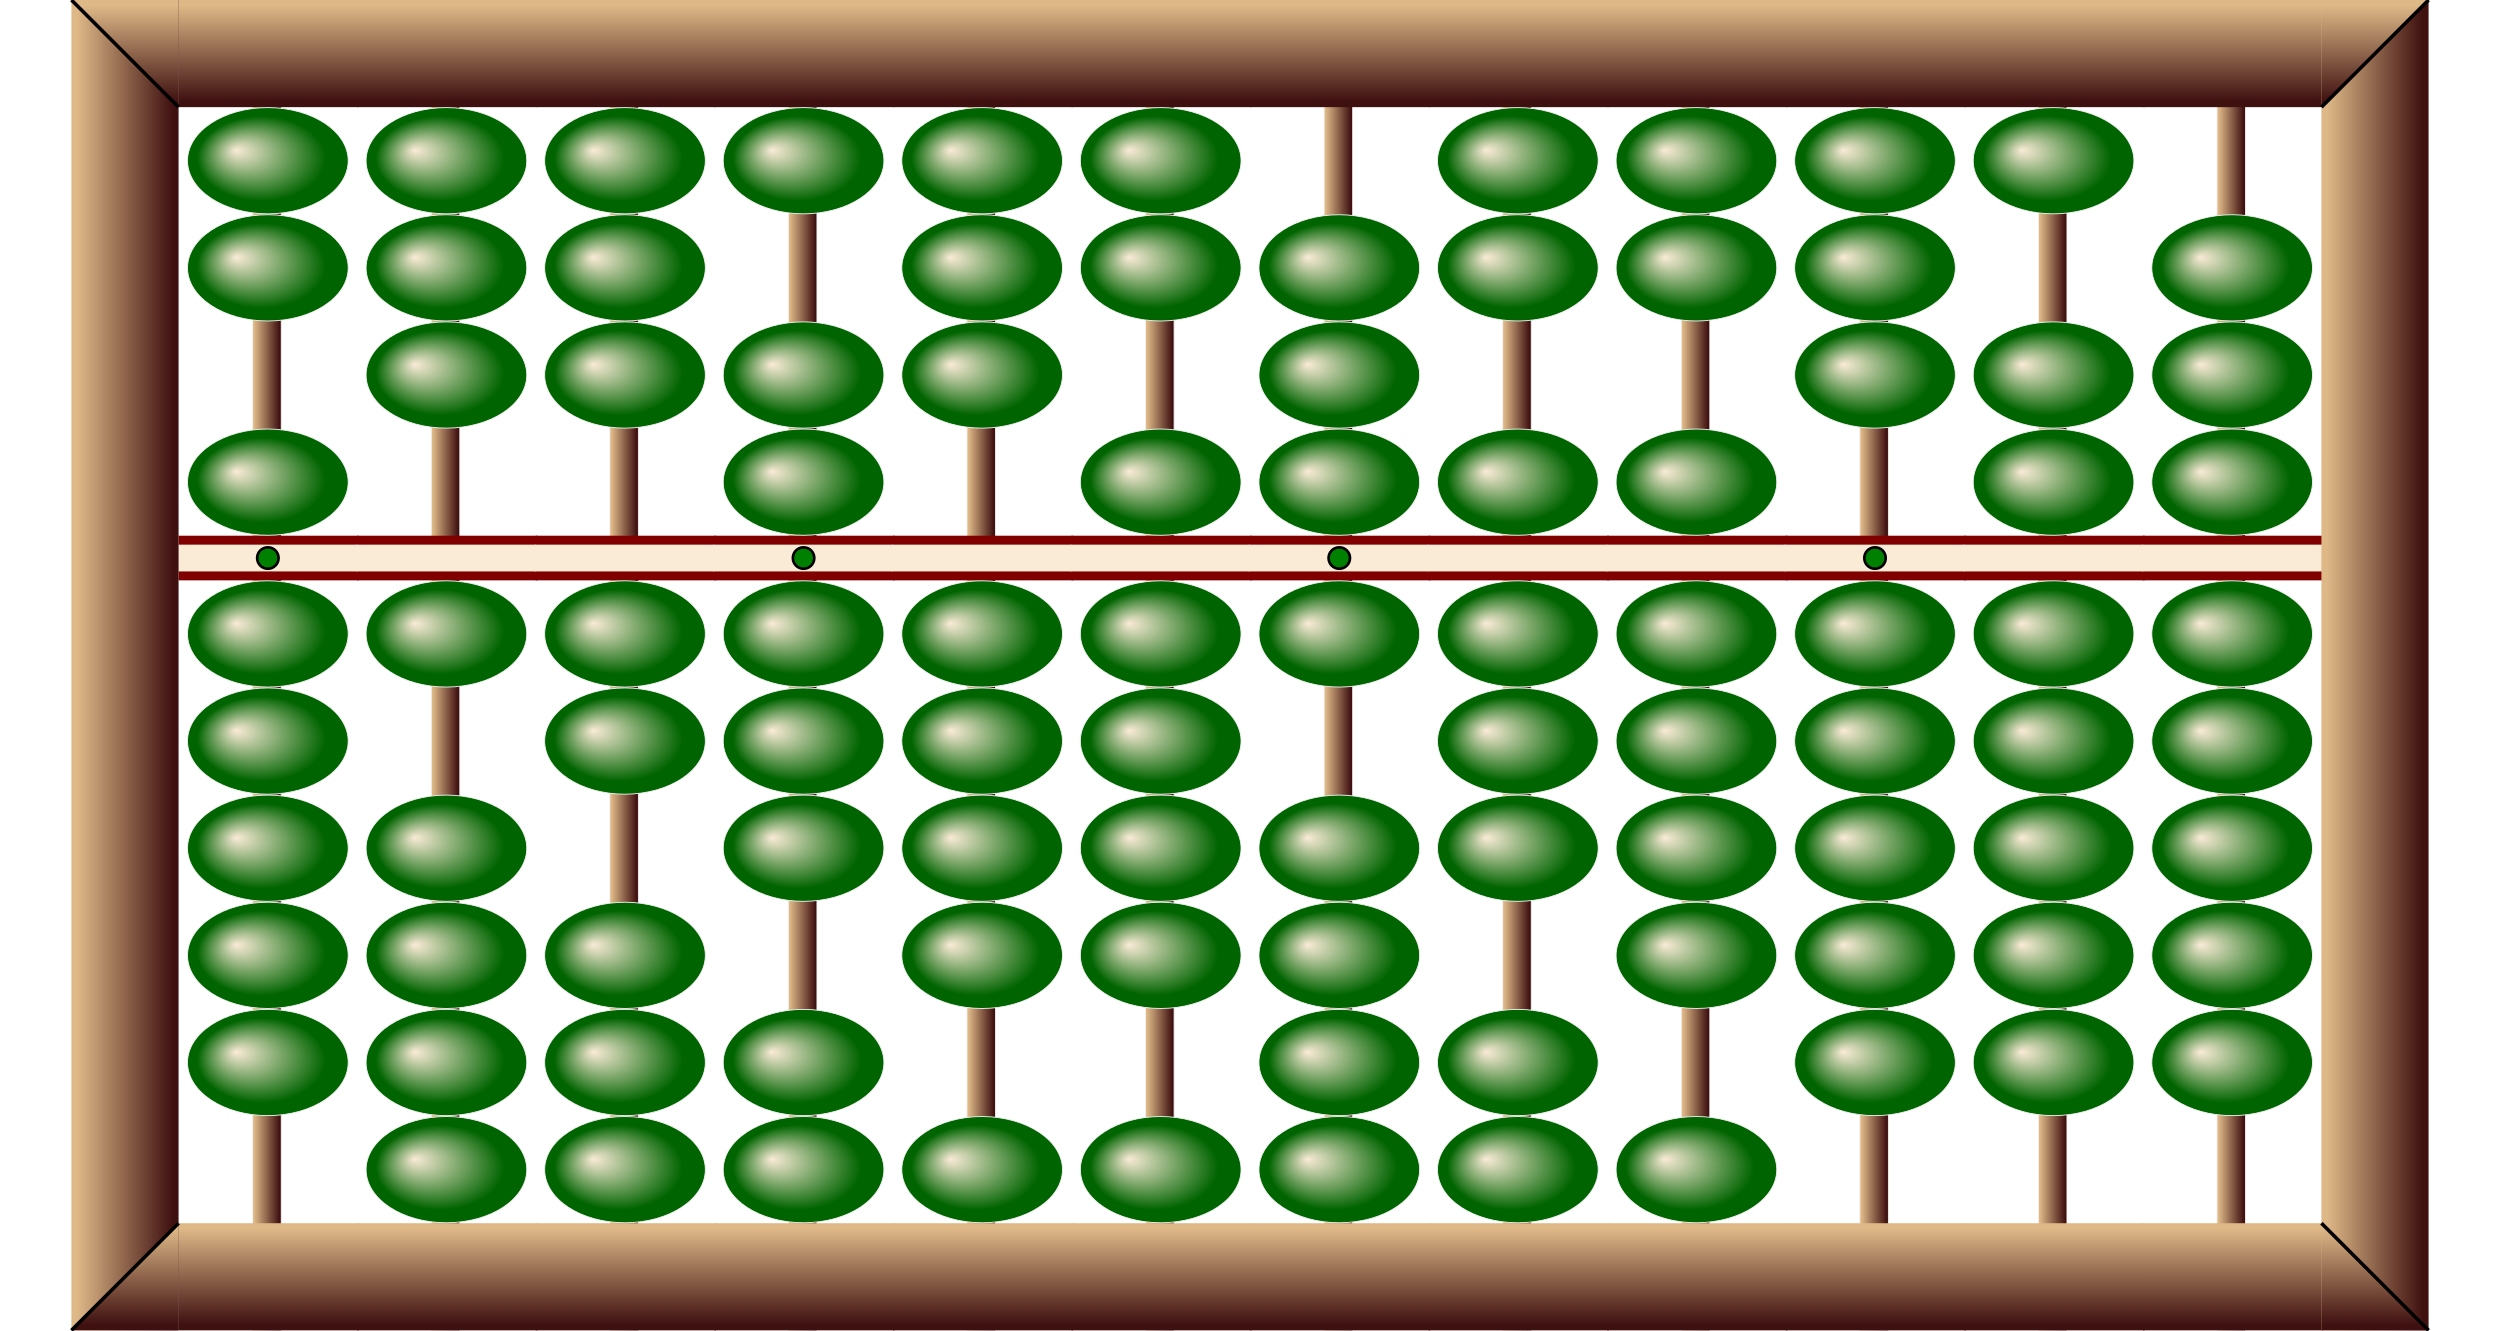
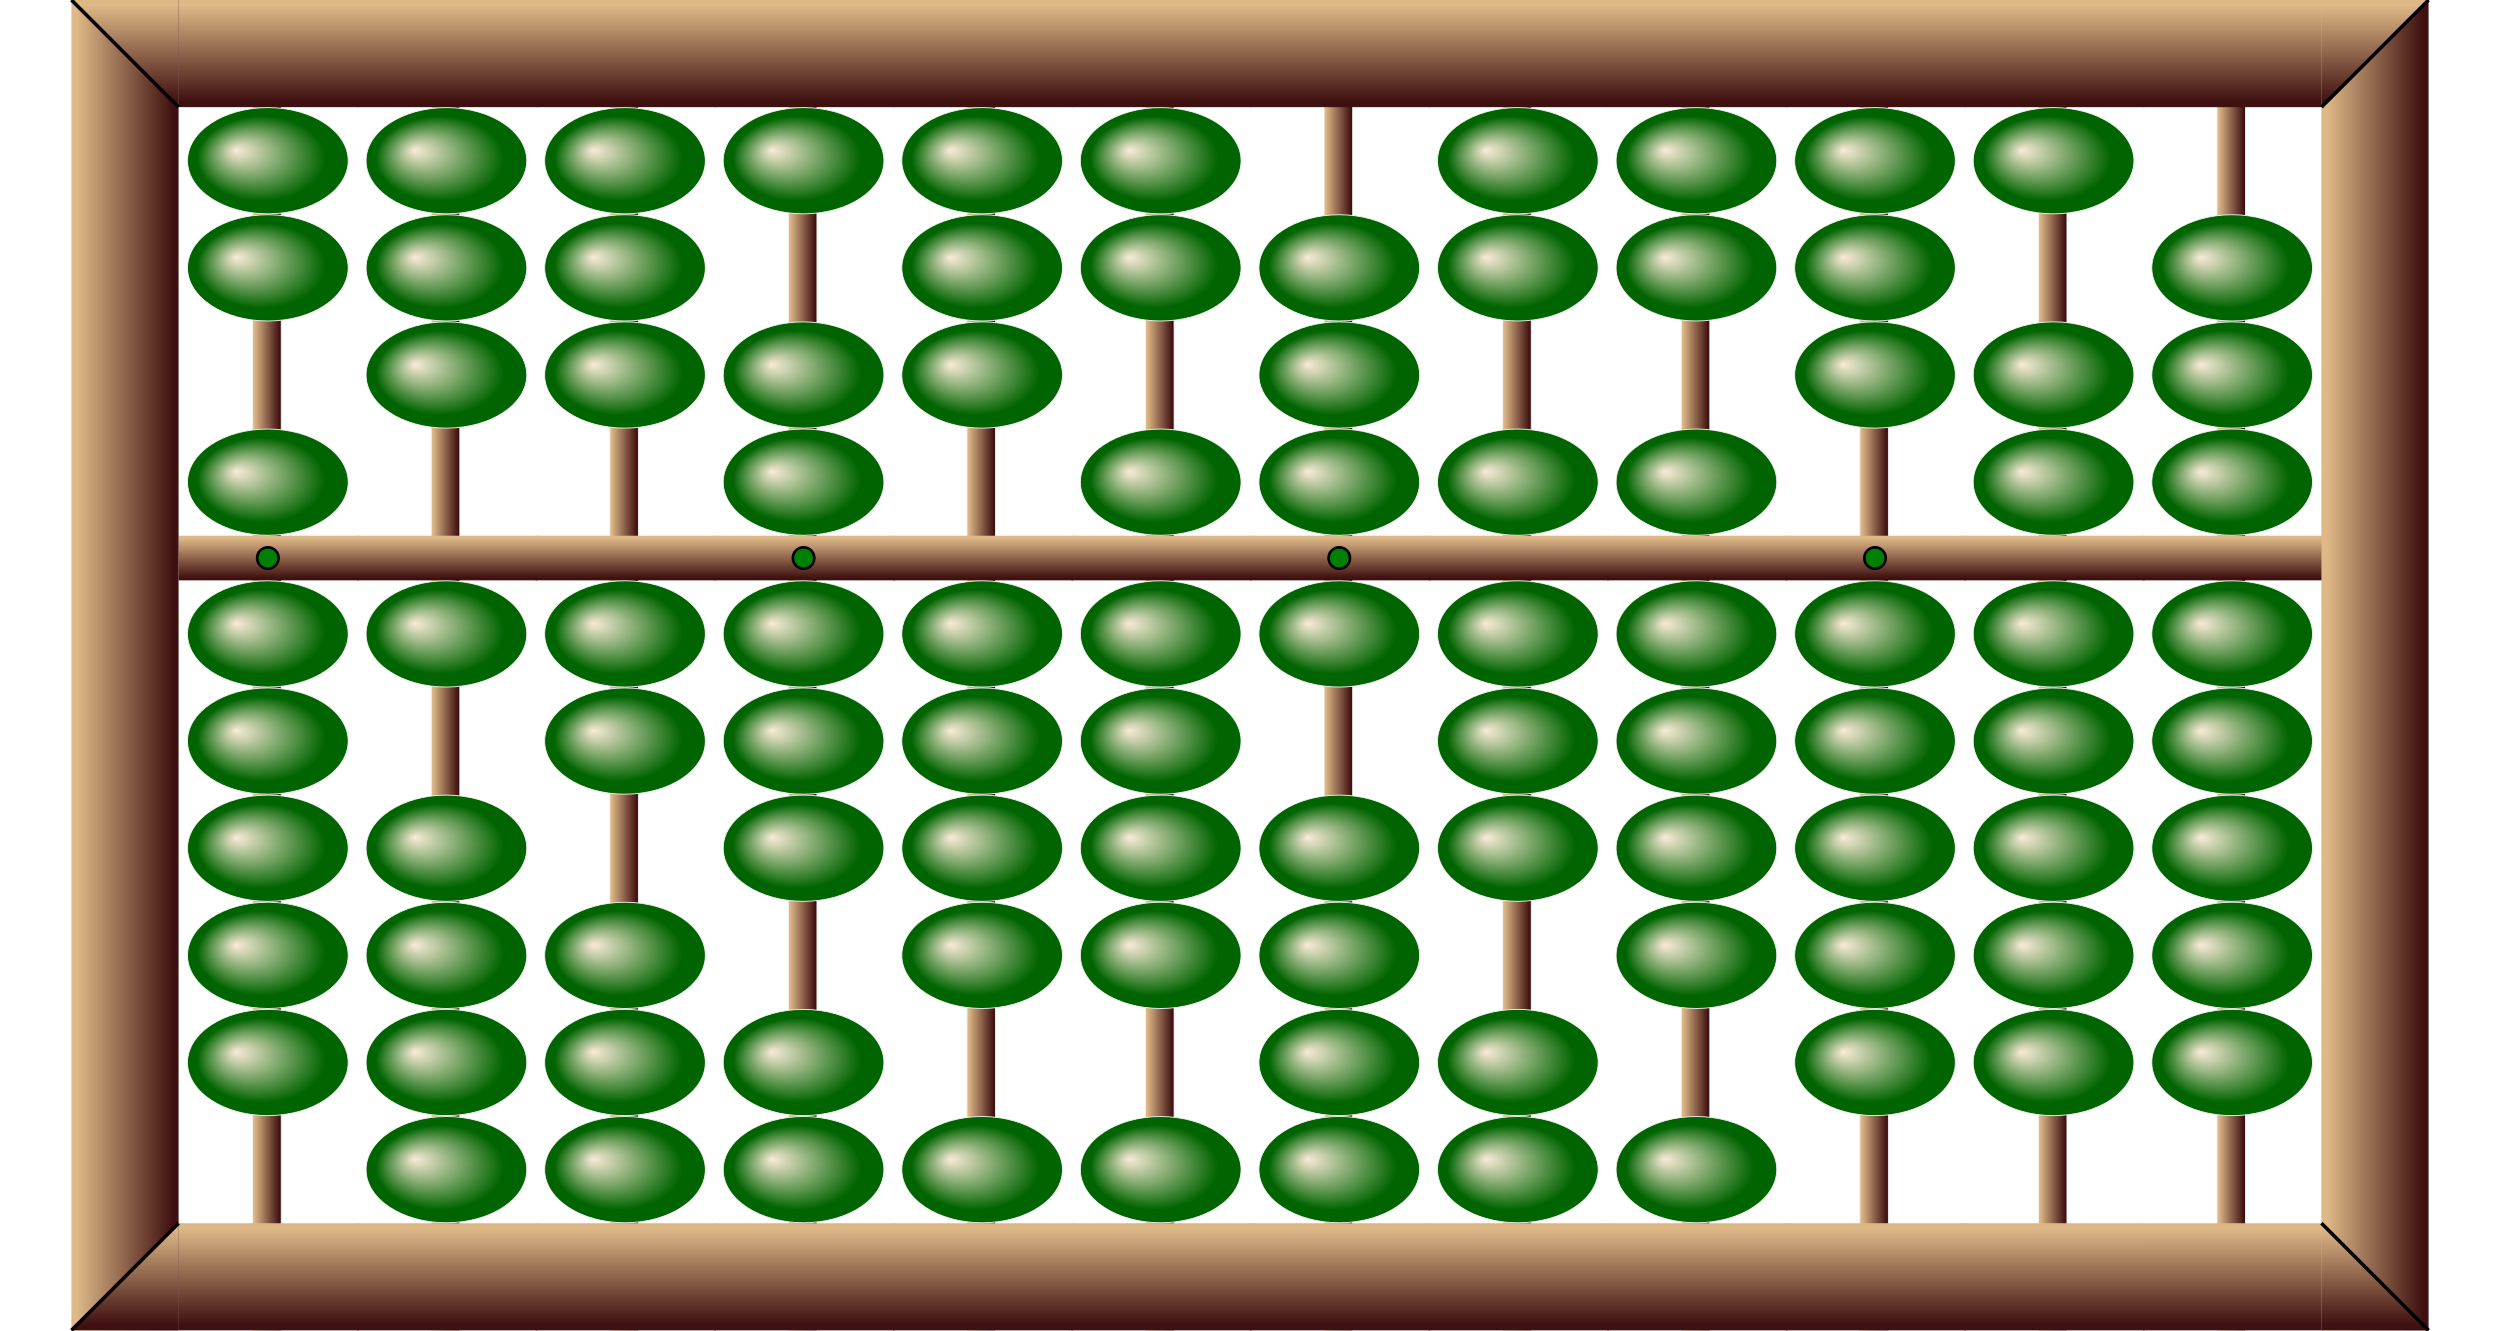
<svg xmlns="http://www.w3.org/2000/svg" x="0px" y="0px" width="700.0px" height="372.5px" viewBox="0 0 2800 1490">
  <style>
.names {;
font: bold 80px mono;
fill: Gold;
}
</style>
  <defs>
    <radialGradient id="grad1" cx="50%" cy="50%" r="50%" fx="30%" fy="40%">
      <stop offset="0%" stop-color="antiquewhite" />
      <stop offset="80%" stop-color="Darkgreen" />
    </radialGradient>
    <linearGradient id="rodgrad">
      <stop offset="5%" stop-color="BurlyWood" />
      <stop offset="95%" stop-color="#3f1010" />
    </linearGradient>
    <linearGradient id="framegrad">
      <stop offset="5%" stop-color="BurlyWood" />
      <stop offset="95%" stop-color="#3f1010" />
    </linearGradient>
    <linearGradient id="framegrad2" gradientTransform="rotate(90)">
      <stop offset="5%" stop-color="BurlyWood" />
      <stop offset="95%" stop-color="#3f1010" />
    </linearGradient>
    <linearGradient id="jap1">
      <stop offset="5%" stop-color="BurlyWood" />
      <stop offset="95%" stop-color="#3f0010" />
    </linearGradient>
    <linearGradient id="jap2">
      <stop offset="5%" stop-color="#250000" />
      <stop offset="95%" stop-color="Peru" />
    </linearGradient>
    <g id="bead">
      <polygon fill="url(#jap1)" stroke="#F2F2F2" points="80,0 5,60 195,60 119,0" />
      <polygon fill="url(#jap2)" stroke="#F2F2F2" points="119,120 195,60 5,60 80,120" />
    </g>
    <g id="bead2">
      <ellipse cx="100" cy="60" rx="90" ry="59.5" fill="url(#grad1)" stroke="#F2F2F2" />
    </g>
    <g id="frame">
      <rect y="0" fill="url(#framegrad2)" width="202" height="120" />
    </g>
    <g id="bar">
-       <rect x="0" y="0" width="202" height="50" fill="Maroon" />
+       <rect x="0" y="0" width="202" height="50" fill="Black" />
      <rect x="-1" y="10" fill="AntiqueWhite" width="202" height="30" />
    </g>
    <g id="bardot">
      <use href="#bar" />
+       <circle cx="100" cy="25" r="12" stroke="black" stroke-width="3" fill="green" />
+     </g>
+     <g id="barc">
+       <rect x="0" y="0" width="202" height="50" fill="url(#framegrad2)" />
+     </g>
+     <g id="barcdot">
+       <use href="#barc" />
      <circle cx="100" cy="25" r="12" stroke="black" stroke-width="3" fill="green" />
    </g>
  </defs>
  <rect x="283" y="0.5" fill="url(#rodgrad)" stroke="#F2F2F2" width="32" height="1490" />
  <use href="#frame" x="200" y="0" />
  <use href="#frame" x="200" y="1370" />
-   <use href="#bardot" x="200" y="600" />
+   <use href="#barcdot" x="200" y="600" />
  <use href="#bead2" x="200" y="120" />
  <use href="#bead2" x="200" y="240" />
  <use href="#bead2" x="200" y="480" />
  <use href="#bead2" x="200" y="650" />
  <use href="#bead2" x="200" y="770" />
  <use href="#bead2" x="200" y="890" />
  <use href="#bead2" x="200" y="1010" />
  <use href="#bead2" x="200" y="1130" />
  <rect x="483" y="0.5" fill="url(#rodgrad)" stroke="#F2F2F2" width="32" height="1490" />
  <use href="#frame" x="400" y="0" />
  <use href="#frame" x="400" y="1370" />
-   <use href="#bar" x="400" y="600" />
+   <use href="#barc" x="400" y="600" />
  <use href="#bead2" x="400" y="120" />
  <use href="#bead2" x="400" y="240" />
  <use href="#bead2" x="400" y="360" />
  <use href="#bead2" x="400" y="650" />
  <use href="#bead2" x="400" y="890" />
  <use href="#bead2" x="400" y="1010" />
  <use href="#bead2" x="400" y="1130" />
  <use href="#bead2" x="400" y="1250" />
  <rect x="683" y="0.5" fill="url(#rodgrad)" stroke="#F2F2F2" width="32" height="1490" />
  <use href="#frame" x="600" y="0" />
  <use href="#frame" x="600" y="1370" />
-   <use href="#bar" x="600" y="600" />
+   <use href="#barc" x="600" y="600" />
  <use href="#bead2" x="600" y="120" />
  <use href="#bead2" x="600" y="240" />
  <use href="#bead2" x="600" y="360" />
  <use href="#bead2" x="600" y="650" />
  <use href="#bead2" x="600" y="770" />
  <use href="#bead2" x="600" y="1010" />
  <use href="#bead2" x="600" y="1130" />
  <use href="#bead2" x="600" y="1250" />
  <rect x="883" y="0.5" fill="url(#rodgrad)" stroke="#F2F2F2" width="32" height="1490" />
  <use href="#frame" x="800" y="0" />
  <use href="#frame" x="800" y="1370" />
-   <use href="#bardot" x="800" y="600" />
+   <use href="#barcdot" x="800" y="600" />
  <use href="#bead2" x="800" y="120" />
  <use href="#bead2" x="800" y="360" />
  <use href="#bead2" x="800" y="480" />
  <use href="#bead2" x="800" y="650" />
  <use href="#bead2" x="800" y="770" />
  <use href="#bead2" x="800" y="890" />
  <use href="#bead2" x="800" y="1130" />
  <use href="#bead2" x="800" y="1250" />
  <rect x="1083" y="0.5" fill="url(#rodgrad)" stroke="#F2F2F2" width="32" height="1490" />
  <use href="#frame" x="1000" y="0" />
  <use href="#frame" x="1000" y="1370" />
-   <use href="#bar" x="1000" y="600" />
+   <use href="#barc" x="1000" y="600" />
  <use href="#bead2" x="1000" y="120" />
  <use href="#bead2" x="1000" y="240" />
  <use href="#bead2" x="1000" y="360" />
  <use href="#bead2" x="1000" y="650" />
  <use href="#bead2" x="1000" y="770" />
  <use href="#bead2" x="1000" y="890" />
  <use href="#bead2" x="1000" y="1010" />
  <use href="#bead2" x="1000" y="1250" />
  <rect x="1283" y="0.5" fill="url(#rodgrad)" stroke="#F2F2F2" width="32" height="1490" />
  <use href="#frame" x="1200" y="0" />
  <use href="#frame" x="1200" y="1370" />
-   <use href="#bar" x="1200" y="600" />
+   <use href="#barc" x="1200" y="600" />
  <use href="#bead2" x="1200" y="120" />
  <use href="#bead2" x="1200" y="240" />
  <use href="#bead2" x="1200" y="480" />
  <use href="#bead2" x="1200" y="650" />
  <use href="#bead2" x="1200" y="770" />
  <use href="#bead2" x="1200" y="890" />
  <use href="#bead2" x="1200" y="1010" />
  <use href="#bead2" x="1200" y="1250" />
  <rect x="1483" y="0.5" fill="url(#rodgrad)" stroke="#F2F2F2" width="32" height="1490" />
  <use href="#frame" x="1400" y="0" />
  <use href="#frame" x="1400" y="1370" />
-   <use href="#bardot" x="1400" y="600" />
+   <use href="#barcdot" x="1400" y="600" />
  <use href="#bead2" x="1400" y="240" />
  <use href="#bead2" x="1400" y="360" />
  <use href="#bead2" x="1400" y="480" />
  <use href="#bead2" x="1400" y="650" />
  <use href="#bead2" x="1400" y="890" />
  <use href="#bead2" x="1400" y="1010" />
  <use href="#bead2" x="1400" y="1130" />
  <use href="#bead2" x="1400" y="1250" />
  <rect x="1683" y="0.5" fill="url(#rodgrad)" stroke="#F2F2F2" width="32" height="1490" />
  <use href="#frame" x="1600" y="0" />
  <use href="#frame" x="1600" y="1370" />
-   <use href="#bar" x="1600" y="600" />
+   <use href="#barc" x="1600" y="600" />
  <use href="#bead2" x="1600" y="120" />
  <use href="#bead2" x="1600" y="240" />
  <use href="#bead2" x="1600" y="480" />
  <use href="#bead2" x="1600" y="650" />
  <use href="#bead2" x="1600" y="770" />
  <use href="#bead2" x="1600" y="890" />
  <use href="#bead2" x="1600" y="1130" />
  <use href="#bead2" x="1600" y="1250" />
  <rect x="1883" y="0.5" fill="url(#rodgrad)" stroke="#F2F2F2" width="32" height="1490" />
  <use href="#frame" x="1800" y="0" />
  <use href="#frame" x="1800" y="1370" />
-   <use href="#bar" x="1800" y="600" />
+   <use href="#barc" x="1800" y="600" />
  <use href="#bead2" x="1800" y="120" />
  <use href="#bead2" x="1800" y="240" />
  <use href="#bead2" x="1800" y="480" />
  <use href="#bead2" x="1800" y="650" />
  <use href="#bead2" x="1800" y="770" />
  <use href="#bead2" x="1800" y="890" />
  <use href="#bead2" x="1800" y="1010" />
  <use href="#bead2" x="1800" y="1250" />
  <rect x="2083" y="0.5" fill="url(#rodgrad)" stroke="#F2F2F2" width="32" height="1490" />
  <use href="#frame" x="2000" y="0" />
  <use href="#frame" x="2000" y="1370" />
-   <use href="#bardot" x="2000" y="600" />
+   <use href="#barcdot" x="2000" y="600" />
  <use href="#bead2" x="2000" y="120" />
  <use href="#bead2" x="2000" y="240" />
  <use href="#bead2" x="2000" y="360" />
  <use href="#bead2" x="2000" y="650" />
  <use href="#bead2" x="2000" y="770" />
  <use href="#bead2" x="2000" y="890" />
  <use href="#bead2" x="2000" y="1010" />
  <use href="#bead2" x="2000" y="1130" />
  <rect x="2283" y="0.5" fill="url(#rodgrad)" stroke="#F2F2F2" width="32" height="1490" />
  <use href="#frame" x="2200" y="0" />
  <use href="#frame" x="2200" y="1370" />
-   <use href="#bar" x="2200" y="600" />
+   <use href="#barc" x="2200" y="600" />
  <use href="#bead2" x="2200" y="120" />
  <use href="#bead2" x="2200" y="360" />
  <use href="#bead2" x="2200" y="480" />
  <use href="#bead2" x="2200" y="650" />
  <use href="#bead2" x="2200" y="770" />
  <use href="#bead2" x="2200" y="890" />
  <use href="#bead2" x="2200" y="1010" />
  <use href="#bead2" x="2200" y="1130" />
  <rect x="2483" y="0.5" fill="url(#rodgrad)" stroke="#F2F2F2" width="32" height="1490" />
  <use href="#frame" x="2400" y="0" />
  <use href="#frame" x="2400" y="1370" />
-   <use href="#bar" x="2400" y="600" />
+   <use href="#barc" x="2400" y="600" />
  <use href="#bead2" x="2400" y="240" />
  <use href="#bead2" x="2400" y="360" />
  <use href="#bead2" x="2400" y="480" />
  <use href="#bead2" x="2400" y="650" />
  <use href="#bead2" x="2400" y="770" />
  <use href="#bead2" x="2400" y="890" />
  <use href="#bead2" x="2400" y="1010" />
  <use href="#bead2" x="2400" y="1130" />
  <rect x="80" y="0" fill="url(#framegrad)" width="120" height="1490" />
  <polygon fill="url(#framegrad2)" points="80,0 200,120 200,0" />
  <line x1="80" y1="0" x2="200" y2="120" stroke="black" stroke-width="4" />
  <polygon fill="url(#framegrad2)" points="80,1490      200,1370 200,1490" />
  <line x1="80" y1="1490" x2="200" y2="1370" stroke="black" stroke-width="4" />
  <rect x="2600" y="0" fill="url(#framegrad)" width="120" height="1490" />
  <polygon fill="url(#framegrad2)" points="2600,120      2720,0 2600,0" />
  <line x1="2600" y1="120" x2="2720" y2="0" stroke="black" stroke-width="4" />
  <polygon fill="url(#framegrad2)" points="2600,     1370 2720,1490 2600,1490" />
  <line x1="2600" y1="1370" x2="2720" y2="1490" stroke="black" stroke-width="4" />
</svg>
